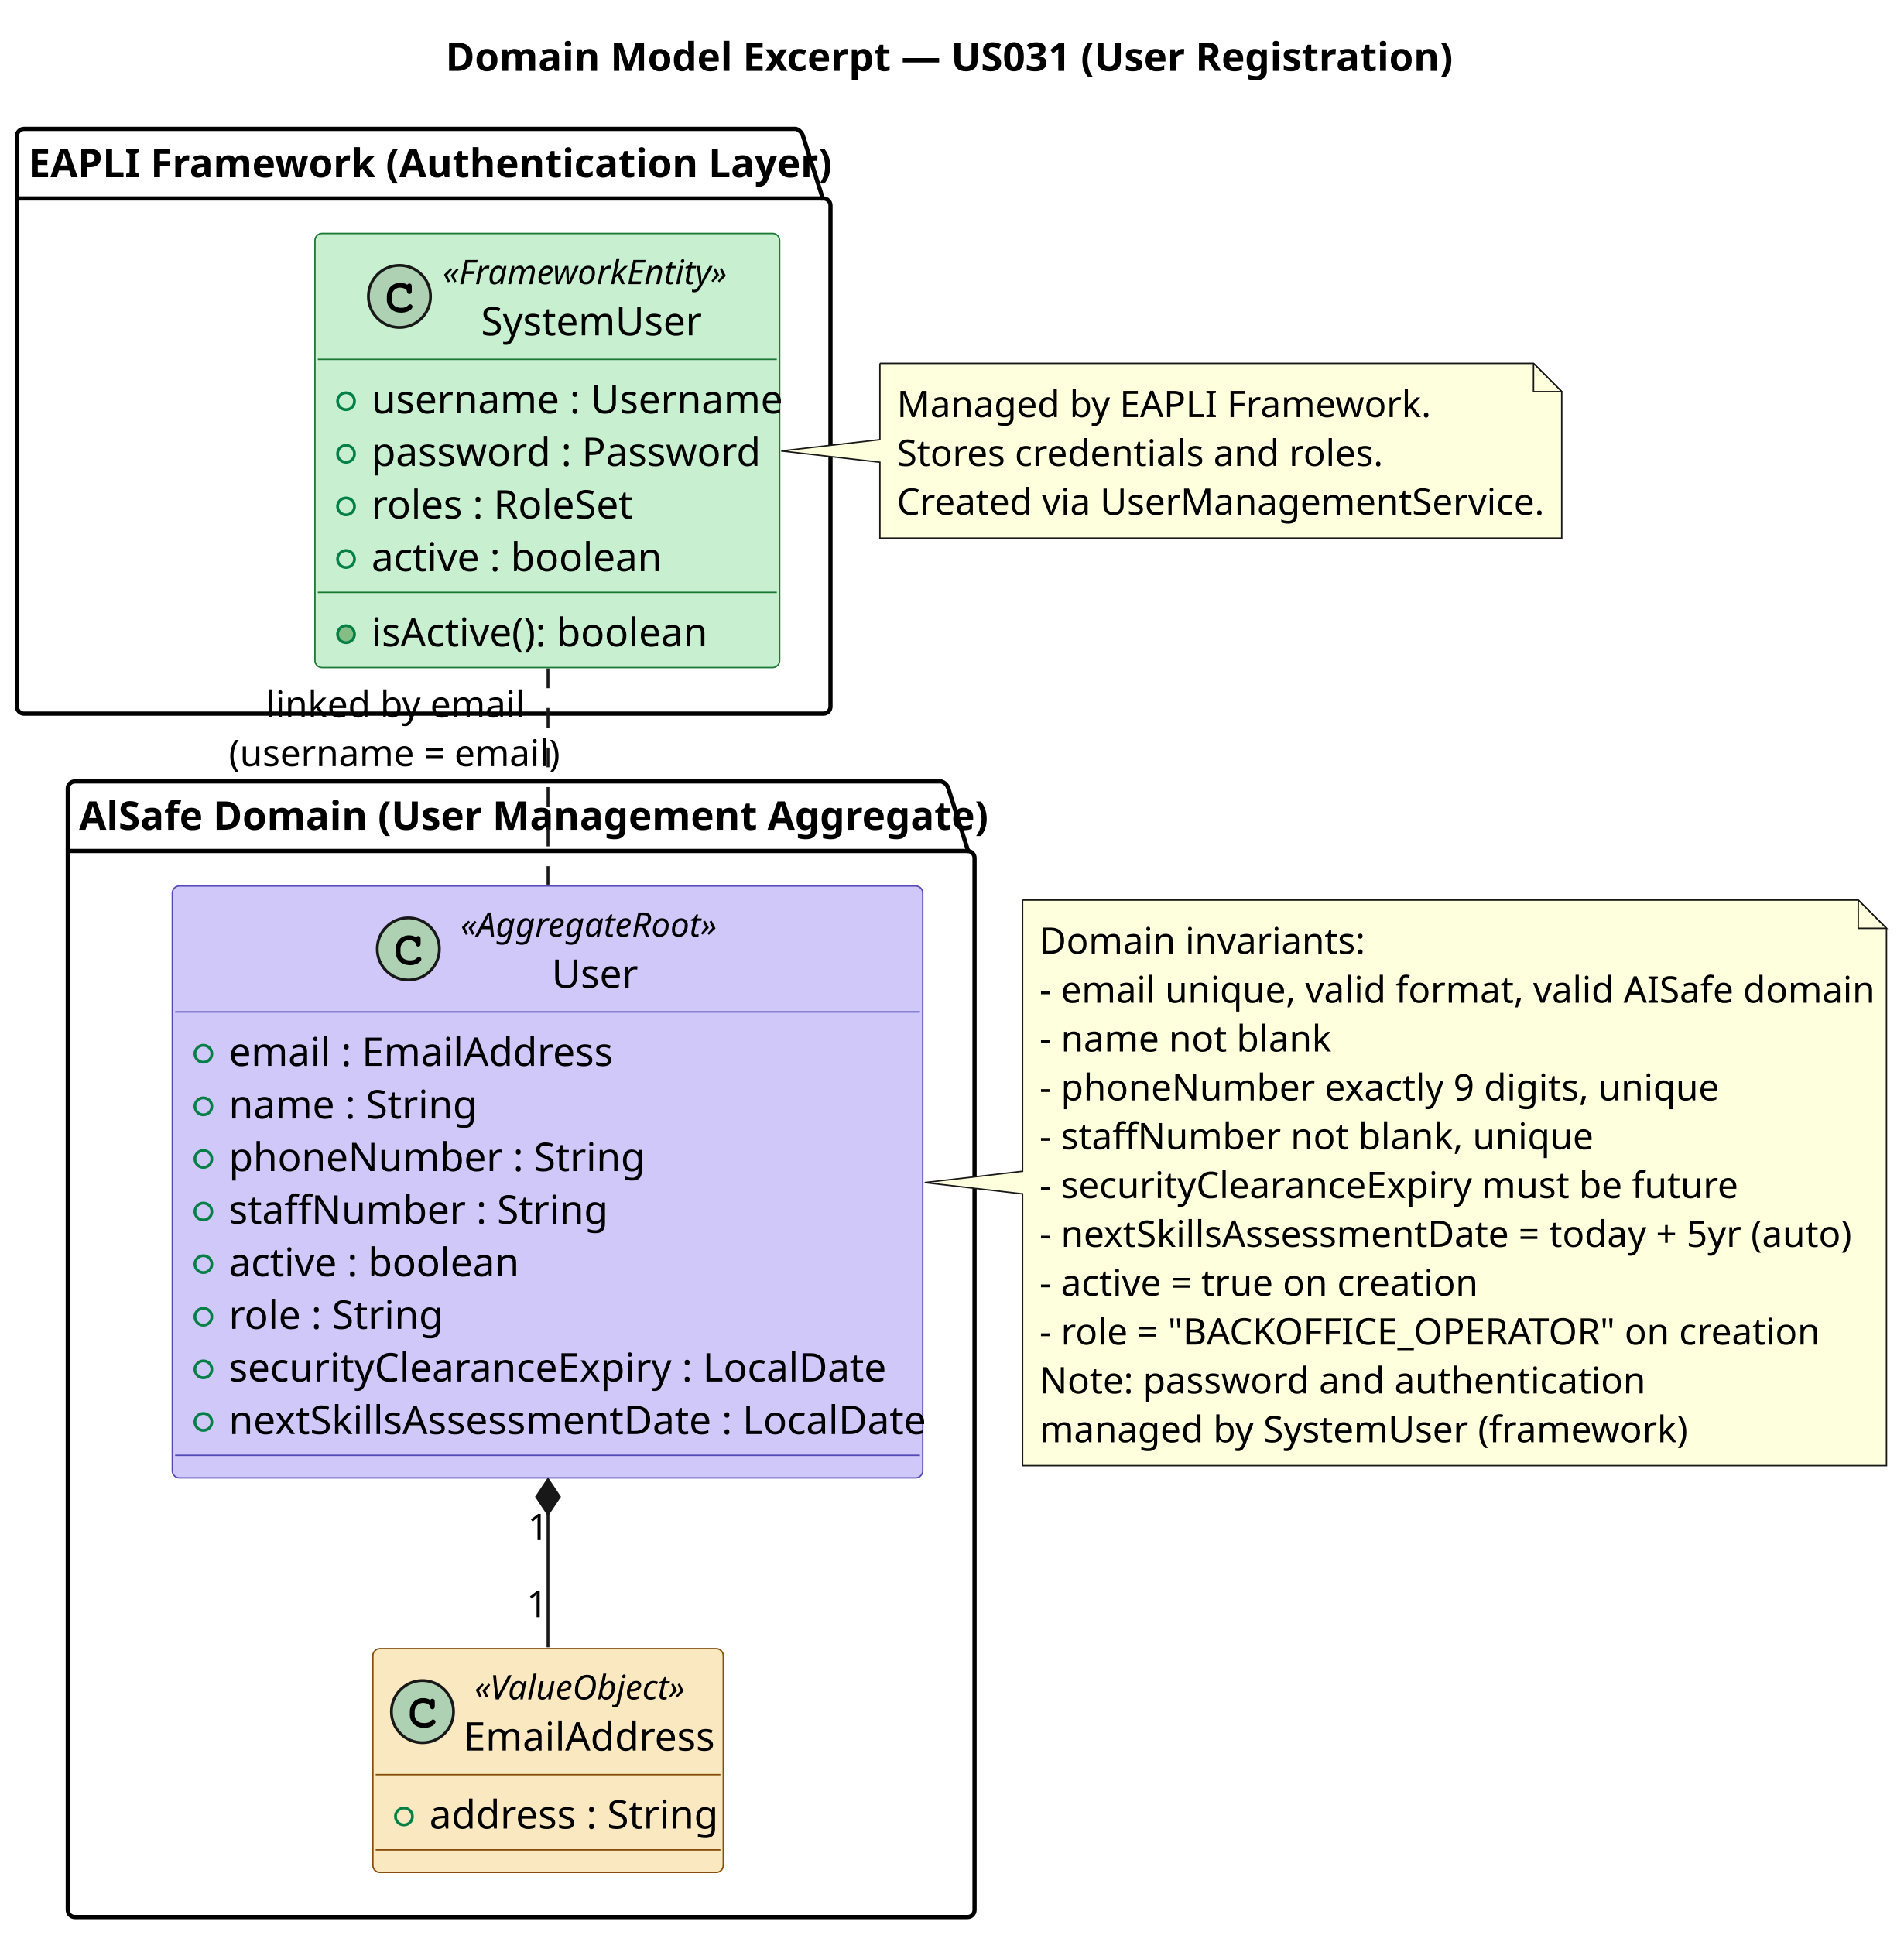
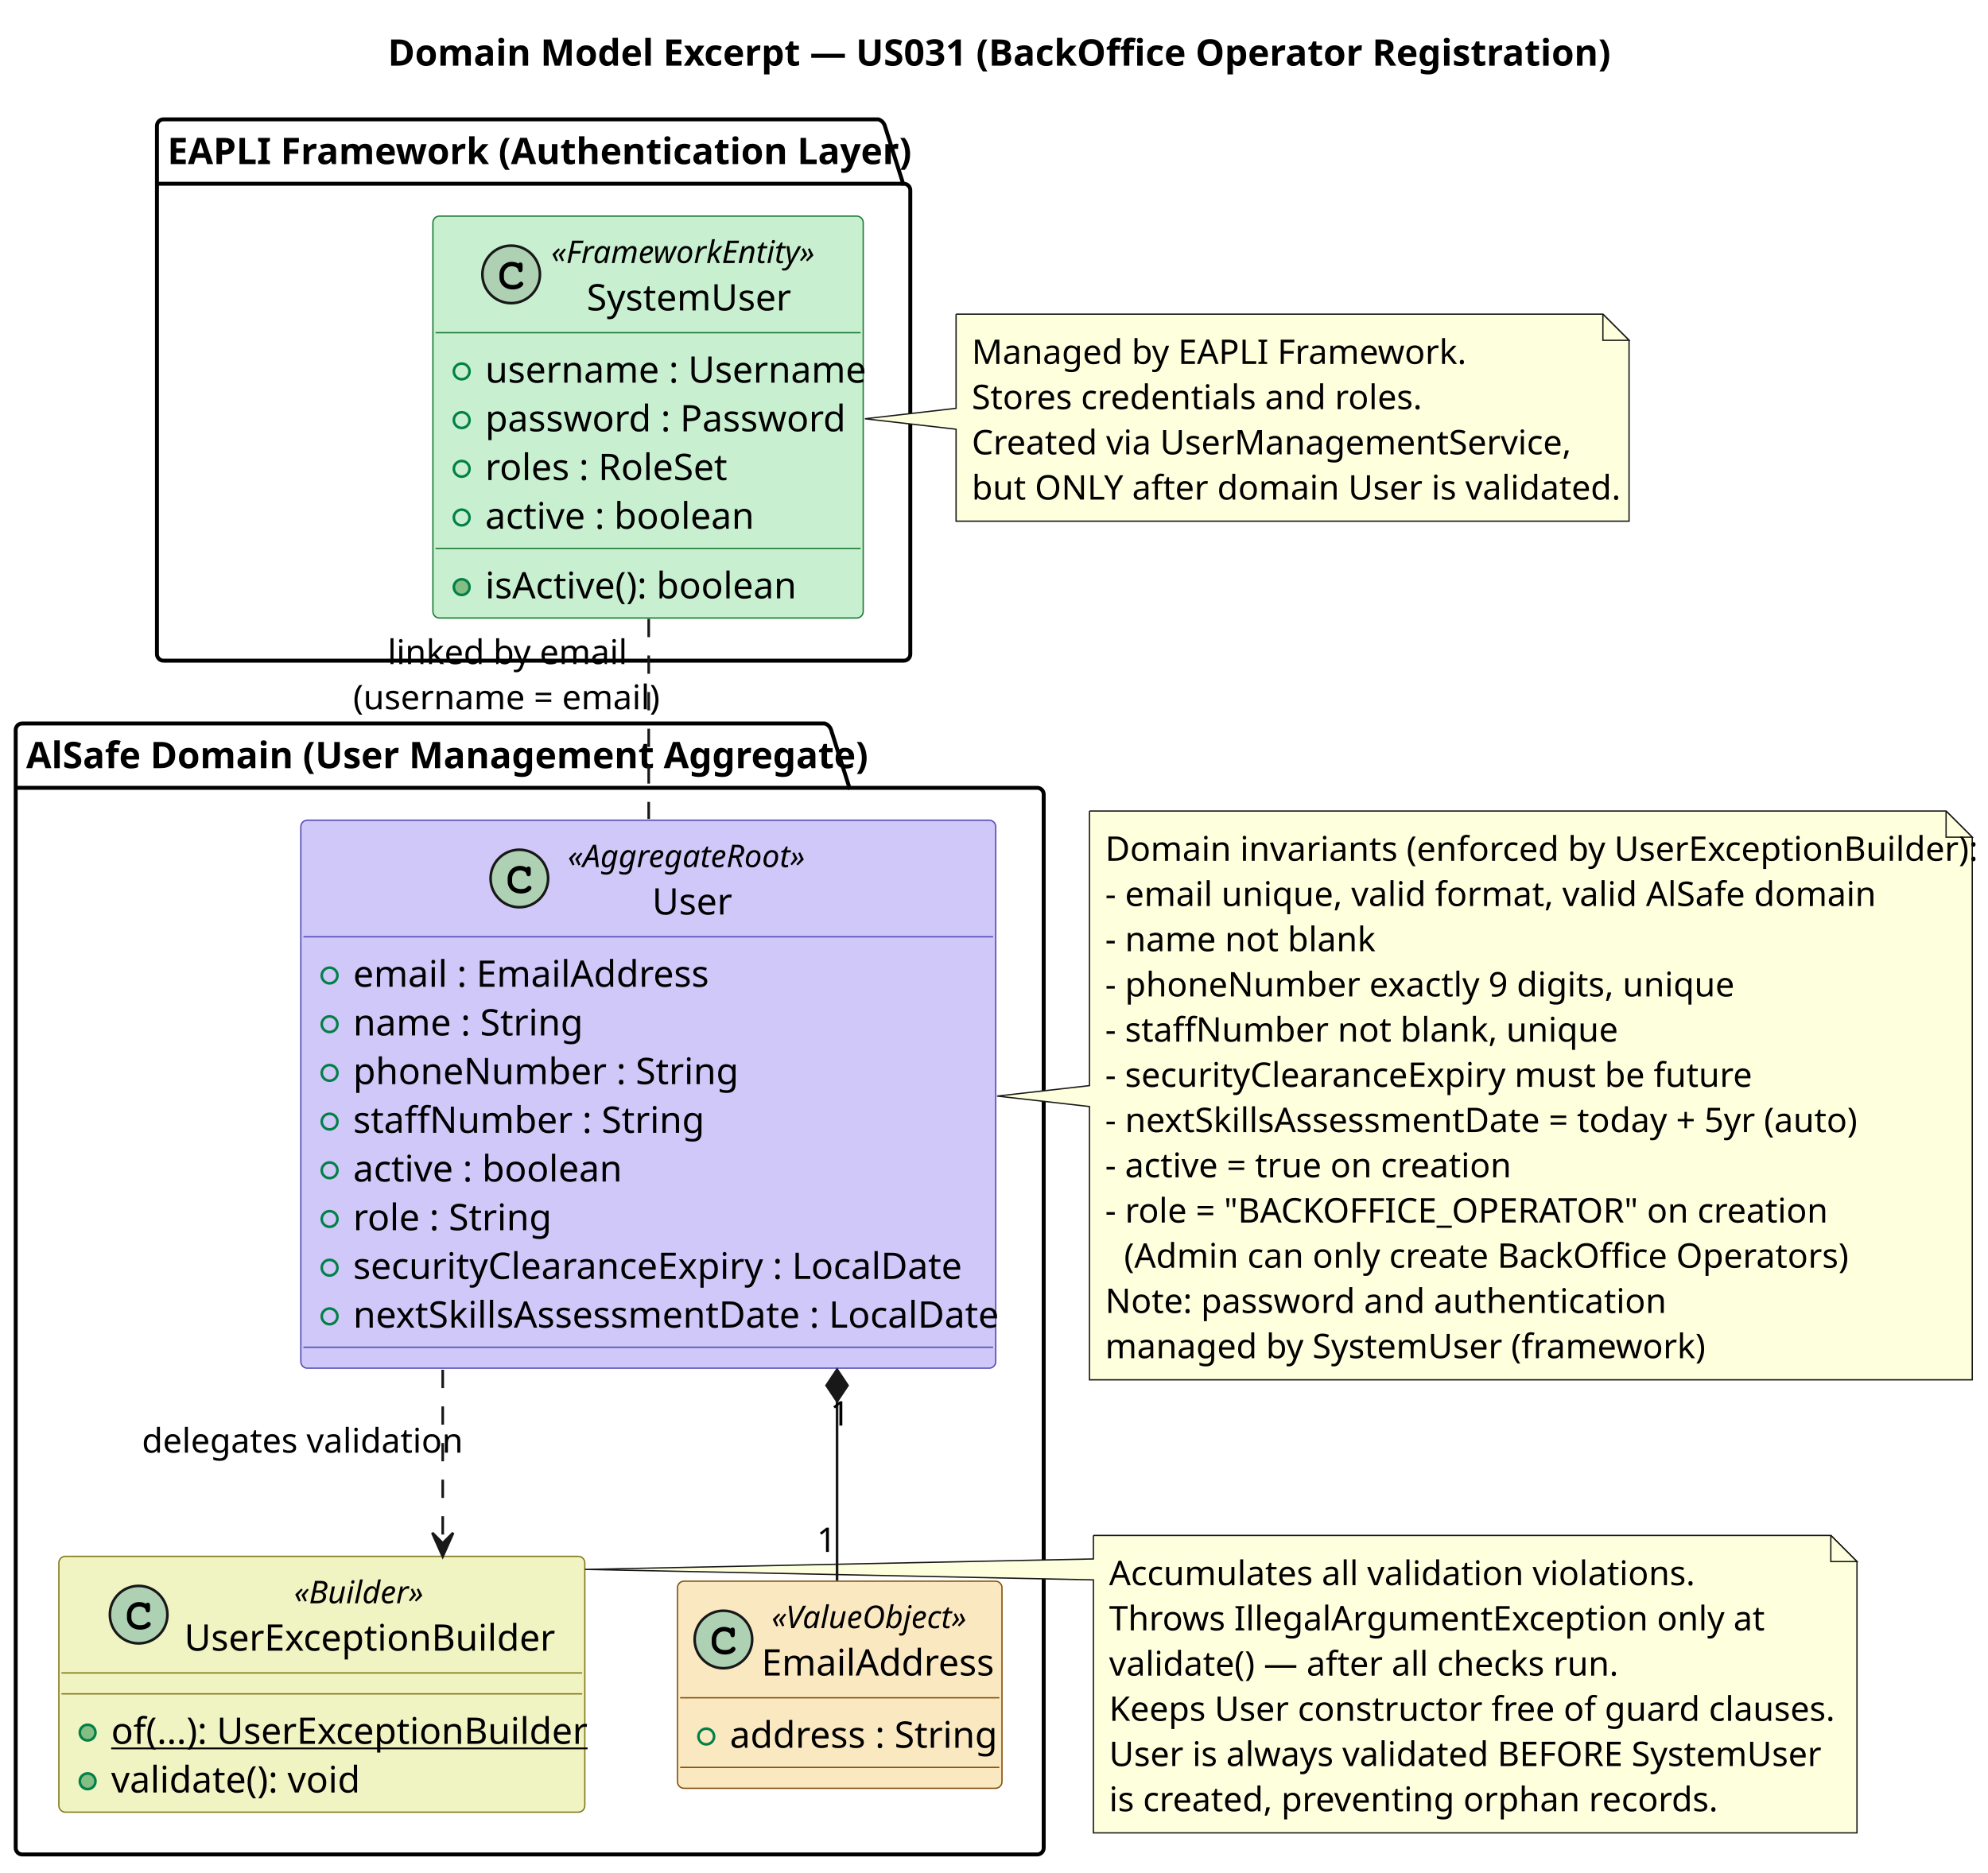
- <svg xmlns="http://www.w3.org/2000/svg" contentStyleType="text/css" data-diagram-type="CLASS" height="685px" preserveAspectRatio="none" style="width:674px;height:685px;background:#FFFFFF;" version="1.1" viewBox="0 0 674 685" width="674px" zoomAndPan="magnify">
+ <svg xmlns="http://www.w3.org/2000/svg" contentStyleType="text/css" data-diagram-type="CLASS" height="716px" preserveAspectRatio="none" style="width:760px;height:716px;background:#FFFFFF;" version="1.1" viewBox="0 0 760 716" width="760px" zoomAndPan="magnify">
  <defs />
  <g>
    <g class="title" data-source-line="1">
-       <text fill="#000000" font-family="sans-serif" font-size="14" font-weight="bold" lengthAdjust="spacing" textLength="345.413" x="157.716" y="25.107">Domain Model Excerpt — US031 (User Registration)</text>
+       <text fill="#000000" font-family="sans-serif" font-size="14" font-weight="bold" lengthAdjust="spacing" textLength="450.44" x="148.267" y="25.107">Domain Model Excerpt — US031 (BackOffice Operator Registration)</text>
    </g>
-     <g class="cluster" data-qualified-name="EAPLI Framework .Authentication Layer." data-source-line="13" id="ent0002">
-       <path d="M8.5,45.635 L281.769,45.635 A3.75,3.75 0 0 1 284.269,48.135 L291.269,70.256 L291.5,70.256 A2.5,2.5 0 0 1 294,72.756 L294,250.135 A2.5,2.5 0 0 1 291.5,252.635 L8.5,252.635 A2.5,2.5 0 0 1 6,250.135 L6,48.135 A2.5,2.5 0 0 1 8.5,45.635" fill="none" style="stroke:#000000;stroke-width:1.5;" />
-       <line style="stroke:#000000;stroke-width:1.5;" x1="6" x2="291.269" y1="70.256" y2="70.256" />
-       <text fill="#000000" font-family="sans-serif" font-size="14" font-weight="bold" lengthAdjust="spacing" textLength="272.269" x="10" y="62.742">EAPLI Framework (Authentication Layer)</text>
+     <g class="cluster" data-qualified-name="EAPLI Framework .Authentication Layer." data-source-line="15" id="ent0002">
+       <path d="M62.5,45.635 L335.769,45.635 A3.75,3.75 0 0 1 338.269,48.135 L345.269,70.256 L345.5,70.256 A2.5,2.5 0 0 1 348,72.756 L348,250.135 A2.5,2.5 0 0 1 345.5,252.635 L62.5,252.635 A2.5,2.5 0 0 1 60,250.135 L60,48.135 A2.5,2.5 0 0 1 62.5,45.635" fill="none" style="stroke:#000000;stroke-width:1.5;" />
+       <line style="stroke:#000000;stroke-width:1.5;" x1="60" x2="345.269" y1="70.256" y2="70.256" />
+       <text fill="#000000" font-family="sans-serif" font-size="14" font-weight="bold" lengthAdjust="spacing" textLength="272.269" x="64" y="62.742">EAPLI Framework (Authentication Layer)</text>
    </g>
-     <g class="cluster" data-qualified-name="AlSafe Domain .User Management Aggregate." data-source-line="23" id="ent0004">
-       <path d="M26.5,276.635 L333.231,276.635 A3.75,3.75 0 0 1 335.731,279.135 L342.731,301.256 L342.5,301.256 A2.5,2.5 0 0 1 345,303.756 L345,676.135 A2.5,2.5 0 0 1 342.5,678.635 L26.5,678.635 A2.5,2.5 0 0 1 24,676.135 L24,279.135 A2.5,2.5 0 0 1 26.5,276.635" fill="none" style="stroke:#000000;stroke-width:1.5;" />
-       <line style="stroke:#000000;stroke-width:1.5;" x1="24" x2="342.731" y1="301.256" y2="301.256" />
-       <text fill="#000000" font-family="sans-serif" font-size="14" font-weight="bold" lengthAdjust="spacing" textLength="305.731" x="28" y="293.742">AlSafe Domain (User Management Aggregate)</text>
+     <g class="cluster" data-qualified-name="AlSafe Domain .User Management Aggregate." data-source-line="25" id="ent0004">
+       <path d="M8.5,276.635 L315.231,276.635 A3.75,3.75 0 0 1 317.731,279.135 L324.731,301.256 L396.5,301.256 A2.5,2.5 0 0 1 399,303.756 L399,706.635 A2.5,2.5 0 0 1 396.5,709.135 L8.5,709.135 A2.5,2.5 0 0 1 6,706.635 L6,279.135 A2.5,2.5 0 0 1 8.5,276.635" fill="none" style="stroke:#000000;stroke-width:1.5;" />
+       <line style="stroke:#000000;stroke-width:1.5;" x1="6" x2="324.731" y1="301.256" y2="301.256" />
+       <text fill="#000000" font-family="sans-serif" font-size="14" font-weight="bold" lengthAdjust="spacing" textLength="305.731" x="10" y="293.742">AlSafe Domain (User Management Aggregate)</text>
    </g>
-     <g class="entity" data-qualified-name="EAPLI Framework .Authentication Layer..SystemUser" data-source-line="14" id="ent0003">
-       <rect fill="#C8F0D0" height="153.688" rx="2.5" ry="2.5" style="stroke:#1A7A34;stroke-width:0.5;" width="164.503" x="111.5" y="82.635" />
-       <ellipse cx="141.412" cy="104.926" fill="#ADD1B2" rx="11" ry="11" style="stroke:#181818;stroke-width:1;" />
-       <path d="M144.178,100.801 Q144.334,100.582 144.521,100.473 Q144.709,100.363 144.928,100.363 Q145.303,100.363 145.537,100.629 Q145.771,100.879 145.771,101.488 L145.771,102.941 Q145.771,103.551 145.537,103.816 Q145.303,104.082 144.928,104.082 Q144.584,104.082 144.381,103.879 Q144.178,103.691 144.068,103.176 Q144.021,102.816 143.834,102.629 Q143.506,102.254 142.896,102.035 Q142.287,101.816 141.662,101.816 Q140.896,101.816 140.256,102.144 Q139.631,102.473 139.131,103.223 Q138.646,103.973 138.646,105.004 L138.646,106.098 Q138.646,107.332 139.537,108.16 Q140.428,108.973 142.021,108.973 Q142.959,108.973 143.615,108.723 Q144.006,108.566 144.428,108.129 Q144.693,107.863 144.834,107.785 Q144.99,107.707 145.193,107.707 Q145.521,107.707 145.771,107.973 Q146.037,108.223 146.037,108.566 Q146.037,108.91 145.693,109.316 Q145.193,109.894 144.396,110.223 Q143.318,110.676 142.021,110.676 Q140.506,110.676 139.303,110.051 Q138.318,109.551 137.631,108.488 Q136.943,107.41 136.943,106.129 L136.943,104.973 Q136.943,103.644 137.553,102.504 Q138.178,101.348 139.271,100.738 Q140.365,100.113 141.6,100.113 Q142.334,100.113 142.975,100.285 Q143.631,100.441 144.178,100.801 Z " fill="#000000" />
-       <text fill="#000000" font-family="sans-serif" font-size="12" font-style="italic" lengthAdjust="spacing" textLength="103.365" x="156.726" y="100.584">«FrameworkEntity»</text>
-       <text fill="#000000" font-family="sans-serif" font-size="14" lengthAdjust="spacing" textLength="76.234" x="170.291" y="118.703">SystemUser</text>
-       <line style="stroke:#1A7A34;stroke-width:0.5;" x1="112.5" x2="275.003" y1="127.217" y2="127.217" />
+     <g class="entity" data-qualified-name="EAPLI Framework .Authentication Layer..SystemUser" data-source-line="16" id="ent0003">
+       <rect fill="#C8F0D0" height="153.688" rx="2.5" ry="2.5" style="stroke:#1A7A34;stroke-width:0.5;" width="164.503" x="165.5" y="82.635" />
+       <ellipse cx="195.412" cy="104.926" fill="#ADD1B2" rx="11" ry="11" style="stroke:#181818;stroke-width:1;" />
+       <path d="M198.178,100.801 Q198.334,100.582 198.521,100.473 Q198.709,100.363 198.928,100.363 Q199.303,100.363 199.537,100.629 Q199.771,100.879 199.771,101.488 L199.771,102.941 Q199.771,103.551 199.537,103.816 Q199.303,104.082 198.928,104.082 Q198.584,104.082 198.381,103.879 Q198.178,103.691 198.068,103.176 Q198.021,102.816 197.834,102.629 Q197.506,102.254 196.896,102.035 Q196.287,101.816 195.662,101.816 Q194.896,101.816 194.256,102.144 Q193.631,102.473 193.131,103.223 Q192.646,103.973 192.646,105.004 L192.646,106.098 Q192.646,107.332 193.537,108.16 Q194.428,108.973 196.021,108.973 Q196.959,108.973 197.615,108.723 Q198.006,108.566 198.428,108.129 Q198.693,107.863 198.834,107.785 Q198.99,107.707 199.193,107.707 Q199.521,107.707 199.771,107.973 Q200.037,108.223 200.037,108.566 Q200.037,108.91 199.693,109.316 Q199.193,109.894 198.396,110.223 Q197.318,110.676 196.021,110.676 Q194.506,110.676 193.303,110.051 Q192.318,109.551 191.631,108.488 Q190.943,107.41 190.943,106.129 L190.943,104.973 Q190.943,103.644 191.553,102.504 Q192.178,101.348 193.271,100.738 Q194.365,100.113 195.6,100.113 Q196.334,100.113 196.975,100.285 Q197.631,100.441 198.178,100.801 Z " fill="#000000" />
+       <text fill="#000000" font-family="sans-serif" font-size="12" font-style="italic" lengthAdjust="spacing" textLength="103.365" x="210.726" y="100.584">«FrameworkEntity»</text>
+       <text fill="#000000" font-family="sans-serif" font-size="14" lengthAdjust="spacing" textLength="76.234" x="224.291" y="118.703">SystemUser</text>
+       <line style="stroke:#1A7A34;stroke-width:0.5;" x1="166.5" x2="329.003" y1="127.217" y2="127.217" />
      <g data-visibility-modifier="PUBLIC_FIELD">
-         <ellipse cx="122.5" cy="142.027" fill="none" rx="3" ry="3" style="stroke:#038048;stroke-width:1;" />
+         <ellipse cx="176.5" cy="142.027" fill="none" rx="3" ry="3" style="stroke:#038048;stroke-width:1;" />
      </g>
-       <text fill="#000000" font-family="sans-serif" font-size="14" lengthAdjust="spacing" textLength="138.503" x="131.5" y="146.324">username : Username</text>
+       <text fill="#000000" font-family="sans-serif" font-size="14" lengthAdjust="spacing" textLength="138.503" x="185.5" y="146.324">username : Username</text>
      <g data-visibility-modifier="PUBLIC_FIELD">
-         <ellipse cx="122.5" cy="160.648" fill="none" rx="3" ry="3" style="stroke:#038048;stroke-width:1;" />
+         <ellipse cx="176.5" cy="160.648" fill="none" rx="3" ry="3" style="stroke:#038048;stroke-width:1;" />
      </g>
-       <text fill="#000000" font-family="sans-serif" font-size="14" lengthAdjust="spacing" textLength="133.055" x="131.5" y="164.945">password : Password</text>
+       <text fill="#000000" font-family="sans-serif" font-size="14" lengthAdjust="spacing" textLength="133.055" x="185.5" y="164.945">password : Password</text>
      <g data-visibility-modifier="PUBLIC_FIELD">
-         <ellipse cx="122.5" cy="179.269" fill="none" rx="3" ry="3" style="stroke:#038048;stroke-width:1;" />
+         <ellipse cx="176.5" cy="179.269" fill="none" rx="3" ry="3" style="stroke:#038048;stroke-width:1;" />
      </g>
-       <text fill="#000000" font-family="sans-serif" font-size="14" lengthAdjust="spacing" textLength="91.82" x="131.5" y="183.566">roles : RoleSet</text>
+       <text fill="#000000" font-family="sans-serif" font-size="14" lengthAdjust="spacing" textLength="91.82" x="185.5" y="183.566">roles : RoleSet</text>
      <g data-visibility-modifier="PUBLIC_FIELD">
-         <ellipse cx="122.5" cy="197.891" fill="none" rx="3" ry="3" style="stroke:#038048;stroke-width:1;" />
+         <ellipse cx="176.5" cy="197.891" fill="none" rx="3" ry="3" style="stroke:#038048;stroke-width:1;" />
      </g>
-       <text fill="#000000" font-family="sans-serif" font-size="14" lengthAdjust="spacing" textLength="98.068" x="131.5" y="202.188">active : boolean</text>
-       <line style="stroke:#1A7A34;stroke-width:0.5;" x1="112.5" x2="275.003" y1="209.701" y2="209.701" />
+       <text fill="#000000" font-family="sans-serif" font-size="14" lengthAdjust="spacing" textLength="98.068" x="185.5" y="202.188">active : boolean</text>
+       <line style="stroke:#1A7A34;stroke-width:0.5;" x1="166.5" x2="329.003" y1="209.701" y2="209.701" />
      <g data-visibility-modifier="PUBLIC_METHOD">
-         <ellipse cx="122.5" cy="224.512" fill="#84BE84" rx="3" ry="3" style="stroke:#038048;stroke-width:1;" />
+         <ellipse cx="176.5" cy="224.512" fill="#84BE84" rx="3" ry="3" style="stroke:#038048;stroke-width:1;" />
      </g>
-       <text fill="#000000" font-family="sans-serif" font-size="14" lengthAdjust="spacing" textLength="115.165" x="131.5" y="228.809">isActive(): boolean</text>
+       <text fill="#000000" font-family="sans-serif" font-size="14" lengthAdjust="spacing" textLength="115.165" x="185.5" y="228.809">isActive(): boolean</text>
    </g>
-     <g class="entity" data-qualified-name="AlSafe Domain .User Management Aggregate..User" data-source-line="24" id="ent0005">
-       <rect fill="#D0C8F8" height="209.551" rx="2.5" ry="2.5" style="stroke:#534AB7;stroke-width:0.5;" width="265.661" x="61" y="313.635" />
-       <ellipse cx="144.544" cy="335.926" fill="#ADD1B2" rx="11" ry="11" style="stroke:#181818;stroke-width:1;" />
-       <path d="M147.31,331.801 Q147.466,331.582 147.654,331.473 Q147.841,331.363 148.06,331.363 Q148.435,331.363 148.669,331.629 Q148.904,331.879 148.904,332.488 L148.904,333.941 Q148.904,334.551 148.669,334.816 Q148.435,335.082 148.06,335.082 Q147.716,335.082 147.513,334.879 Q147.31,334.691 147.201,334.176 Q147.154,333.816 146.966,333.629 Q146.638,333.254 146.029,333.035 Q145.419,332.816 144.794,332.816 Q144.029,332.816 143.388,333.144 Q142.763,333.473 142.263,334.223 Q141.779,334.973 141.779,336.004 L141.779,337.098 Q141.779,338.332 142.669,339.16 Q143.56,339.973 145.154,339.973 Q146.091,339.973 146.748,339.723 Q147.138,339.566 147.56,339.129 Q147.826,338.863 147.966,338.785 Q148.123,338.707 148.326,338.707 Q148.654,338.707 148.904,338.973 Q149.169,339.223 149.169,339.566 Q149.169,339.91 148.826,340.316 Q148.326,340.894 147.529,341.223 Q146.451,341.676 145.154,341.676 Q143.638,341.676 142.435,341.051 Q141.451,340.551 140.763,339.488 Q140.076,338.41 140.076,337.129 L140.076,335.973 Q140.076,334.644 140.685,333.504 Q141.31,332.348 142.404,331.738 Q143.498,331.113 144.732,331.113 Q145.466,331.113 146.107,331.285 Q146.763,331.441 147.31,331.801 Z " fill="#000000" />
-       <text fill="#000000" font-family="sans-serif" font-size="12" font-style="italic" lengthAdjust="spacing" textLength="94.072" x="163.044" y="331.584">«AggregateRoot»</text>
-       <text fill="#000000" font-family="sans-serif" font-size="14" lengthAdjust="spacing" textLength="29.559" x="195.301" y="349.703">User</text>
-       <line style="stroke:#534AB7;stroke-width:0.5;" x1="62" x2="325.661" y1="358.217" y2="358.217" />
+     <g class="entity" data-qualified-name="AlSafe Domain .User Management Aggregate..User" data-source-line="26" id="ent0005">
+       <rect fill="#D0C8F8" height="209.551" rx="2.5" ry="2.5" style="stroke:#534AB7;stroke-width:0.5;" width="265.661" x="115" y="313.635" />
+       <ellipse cx="198.544" cy="335.926" fill="#ADD1B2" rx="11" ry="11" style="stroke:#181818;stroke-width:1;" />
+       <path d="M201.31,331.801 Q201.466,331.582 201.654,331.473 Q201.841,331.363 202.06,331.363 Q202.435,331.363 202.669,331.629 Q202.904,331.879 202.904,332.488 L202.904,333.941 Q202.904,334.551 202.669,334.816 Q202.435,335.082 202.06,335.082 Q201.716,335.082 201.513,334.879 Q201.31,334.691 201.201,334.176 Q201.154,333.816 200.966,333.629 Q200.638,333.254 200.029,333.035 Q199.419,332.816 198.794,332.816 Q198.029,332.816 197.388,333.144 Q196.763,333.473 196.263,334.223 Q195.779,334.973 195.779,336.004 L195.779,337.098 Q195.779,338.332 196.669,339.16 Q197.56,339.973 199.154,339.973 Q200.091,339.973 200.748,339.723 Q201.138,339.566 201.56,339.129 Q201.826,338.863 201.966,338.785 Q202.123,338.707 202.326,338.707 Q202.654,338.707 202.904,338.973 Q203.169,339.223 203.169,339.566 Q203.169,339.91 202.826,340.316 Q202.326,340.894 201.529,341.223 Q200.451,341.676 199.154,341.676 Q197.638,341.676 196.435,341.051 Q195.451,340.551 194.763,339.488 Q194.076,338.41 194.076,337.129 L194.076,335.973 Q194.076,334.644 194.685,333.504 Q195.31,332.348 196.404,331.738 Q197.498,331.113 198.732,331.113 Q199.466,331.113 200.107,331.285 Q200.763,331.441 201.31,331.801 Z " fill="#000000" />
+       <text fill="#000000" font-family="sans-serif" font-size="12" font-style="italic" lengthAdjust="spacing" textLength="94.072" x="217.044" y="331.584">«AggregateRoot»</text>
+       <text fill="#000000" font-family="sans-serif" font-size="14" lengthAdjust="spacing" textLength="29.559" x="249.301" y="349.703">User</text>
+       <line style="stroke:#534AB7;stroke-width:0.5;" x1="116" x2="379.661" y1="358.217" y2="358.217" />
      <g data-visibility-modifier="PUBLIC_FIELD">
-         <ellipse cx="72" cy="373.027" fill="none" rx="3" ry="3" style="stroke:#038048;stroke-width:1;" />
+         <ellipse cx="126" cy="373.027" fill="none" rx="3" ry="3" style="stroke:#038048;stroke-width:1;" />
      </g>
-       <text fill="#000000" font-family="sans-serif" font-size="14" lengthAdjust="spacing" textLength="131.489" x="81" y="377.324">email : EmailAddress</text>
+       <text fill="#000000" font-family="sans-serif" font-size="14" lengthAdjust="spacing" textLength="131.489" x="135" y="377.324">email : EmailAddress</text>
      <g data-visibility-modifier="PUBLIC_FIELD">
-         <ellipse cx="72" cy="391.648" fill="none" rx="3" ry="3" style="stroke:#038048;stroke-width:1;" />
+         <ellipse cx="126" cy="391.648" fill="none" rx="3" ry="3" style="stroke:#038048;stroke-width:1;" />
      </g>
-       <text fill="#000000" font-family="sans-serif" font-size="14" lengthAdjust="spacing" textLength="83.262" x="81" y="395.945">name : String</text>
+       <text fill="#000000" font-family="sans-serif" font-size="14" lengthAdjust="spacing" textLength="83.262" x="135" y="395.945">name : String</text>
      <g data-visibility-modifier="PUBLIC_FIELD">
-         <ellipse cx="72" cy="410.269" fill="none" rx="3" ry="3" style="stroke:#038048;stroke-width:1;" />
+         <ellipse cx="126" cy="410.269" fill="none" rx="3" ry="3" style="stroke:#038048;stroke-width:1;" />
      </g>
-       <text fill="#000000" font-family="sans-serif" font-size="14" lengthAdjust="spacing" textLength="136.965" x="81" y="414.566">phoneNumber : String</text>
+       <text fill="#000000" font-family="sans-serif" font-size="14" lengthAdjust="spacing" textLength="136.965" x="135" y="414.566">phoneNumber : String</text>
      <g data-visibility-modifier="PUBLIC_FIELD">
-         <ellipse cx="72" cy="428.891" fill="none" rx="3" ry="3" style="stroke:#038048;stroke-width:1;" />
+         <ellipse cx="126" cy="428.891" fill="none" rx="3" ry="3" style="stroke:#038048;stroke-width:1;" />
      </g>
-       <text fill="#000000" font-family="sans-serif" font-size="14" lengthAdjust="spacing" textLength="124.489" x="81" y="433.188">staffNumber : String</text>
+       <text fill="#000000" font-family="sans-serif" font-size="14" lengthAdjust="spacing" textLength="124.489" x="135" y="433.188">staffNumber : String</text>
      <g data-visibility-modifier="PUBLIC_FIELD">
-         <ellipse cx="72" cy="447.512" fill="none" rx="3" ry="3" style="stroke:#038048;stroke-width:1;" />
+         <ellipse cx="126" cy="447.512" fill="none" rx="3" ry="3" style="stroke:#038048;stroke-width:1;" />
      </g>
-       <text fill="#000000" font-family="sans-serif" font-size="14" lengthAdjust="spacing" textLength="98.068" x="81" y="451.809">active : boolean</text>
+       <text fill="#000000" font-family="sans-serif" font-size="14" lengthAdjust="spacing" textLength="98.068" x="135" y="451.809">active : boolean</text>
      <g data-visibility-modifier="PUBLIC_FIELD">
-         <ellipse cx="72" cy="466.133" fill="none" rx="3" ry="3" style="stroke:#038048;stroke-width:1;" />
+         <ellipse cx="126" cy="466.133" fill="none" rx="3" ry="3" style="stroke:#038048;stroke-width:1;" />
      </g>
-       <text fill="#000000" font-family="sans-serif" font-size="14" lengthAdjust="spacing" textLength="71.586" x="81" y="470.43">role : String</text>
+       <text fill="#000000" font-family="sans-serif" font-size="14" lengthAdjust="spacing" textLength="71.586" x="135" y="470.43">role : String</text>
      <g data-visibility-modifier="PUBLIC_FIELD">
-         <ellipse cx="72" cy="484.754" fill="none" rx="3" ry="3" style="stroke:#038048;stroke-width:1;" />
+         <ellipse cx="126" cy="484.754" fill="none" rx="3" ry="3" style="stroke:#038048;stroke-width:1;" />
      </g>
-       <text fill="#000000" font-family="sans-serif" font-size="14" lengthAdjust="spacing" textLength="225.654" x="81" y="489.051">securityClearanceExpiry : LocalDate</text>
+       <text fill="#000000" font-family="sans-serif" font-size="14" lengthAdjust="spacing" textLength="225.654" x="135" y="489.051">securityClearanceExpiry : LocalDate</text>
      <g data-visibility-modifier="PUBLIC_FIELD">
-         <ellipse cx="72" cy="503.375" fill="none" rx="3" ry="3" style="stroke:#038048;stroke-width:1;" />
+         <ellipse cx="126" cy="503.375" fill="none" rx="3" ry="3" style="stroke:#038048;stroke-width:1;" />
      </g>
-       <text fill="#000000" font-family="sans-serif" font-size="14" lengthAdjust="spacing" textLength="239.661" x="81" y="507.672">nextSkillsAssessmentDate : LocalDate</text>
-       <line style="stroke:#534AB7;stroke-width:0.5;" x1="62" x2="325.661" y1="515.186" y2="515.186" />
+       <text fill="#000000" font-family="sans-serif" font-size="14" lengthAdjust="spacing" textLength="239.661" x="135" y="507.672">nextSkillsAssessmentDate : LocalDate</text>
+       <line style="stroke:#534AB7;stroke-width:0.5;" x1="116" x2="379.661" y1="515.186" y2="515.186" />
    </g>
-     <g class="entity" data-qualified-name="AlSafe Domain .User Management Aggregate..EmailAddress" data-source-line="35" id="ent0006">
-       <rect fill="#FAE8C0" height="79.203" rx="2.5" ry="2.5" style="stroke:#854F0B;stroke-width:0.5;" width="124.048" x="132" y="583.635" />
-       <ellipse cx="149.557" cy="605.926" fill="#ADD1B2" rx="11" ry="11" style="stroke:#181818;stroke-width:1;" />
-       <path d="M152.323,601.801 Q152.479,601.582 152.667,601.473 Q152.854,601.363 153.073,601.363 Q153.448,601.363 153.682,601.629 Q153.917,601.879 153.917,602.488 L153.917,603.941 Q153.917,604.551 153.682,604.816 Q153.448,605.082 153.073,605.082 Q152.729,605.082 152.526,604.879 Q152.323,604.691 152.213,604.176 Q152.167,603.816 151.979,603.629 Q151.651,603.254 151.042,603.035 Q150.432,602.816 149.807,602.816 Q149.042,602.816 148.401,603.144 Q147.776,603.473 147.276,604.223 Q146.792,604.973 146.792,606.004 L146.792,607.098 Q146.792,608.332 147.682,609.16 Q148.573,609.973 150.167,609.973 Q151.104,609.973 151.76,609.723 Q152.151,609.566 152.573,609.129 Q152.838,608.863 152.979,608.785 Q153.135,608.707 153.338,608.707 Q153.667,608.707 153.917,608.973 Q154.182,609.223 154.182,609.566 Q154.182,609.91 153.838,610.316 Q153.338,610.894 152.542,611.223 Q151.463,611.676 150.167,611.676 Q148.651,611.676 147.448,611.051 Q146.463,610.551 145.776,609.488 Q145.088,608.41 145.088,607.129 L145.088,605.973 Q145.088,604.644 145.698,603.504 Q146.323,602.348 147.417,601.738 Q148.51,601.113 149.745,601.113 Q150.479,601.113 151.12,601.285 Q151.776,601.441 152.323,601.801 Z " fill="#000000" />
-       <text fill="#000000" font-family="sans-serif" font-size="12" font-style="italic" lengthAdjust="spacing" textLength="78.721" x="167.948" y="601.584">«ValueObject»</text>
-       <text fill="#000000" font-family="sans-serif" font-size="14" lengthAdjust="spacing" textLength="86.365" x="164.125" y="619.703">EmailAddress</text>
-       <line style="stroke:#854F0B;stroke-width:0.5;" x1="133" x2="255.048" y1="628.217" y2="628.217" />
+     <g class="entity" data-qualified-name="AlSafe Domain .User Management Aggregate..UserExceptionBuilder" data-source-line="37" id="ent0006">
+       <rect fill="#F0F4C3" height="97.824" rx="2.5" ry="2.5" style="stroke:#827717;stroke-width:0.5;" width="201.068" x="22.5" y="595.135" />
+       <ellipse cx="53.002" cy="617.426" fill="#ADD1B2" rx="11" ry="11" style="stroke:#181818;stroke-width:1;" />
+       <path d="M55.767,613.301 Q55.924,613.082 56.111,612.973 Q56.299,612.863 56.517,612.863 Q56.892,612.863 57.127,613.129 Q57.361,613.379 57.361,613.988 L57.361,615.441 Q57.361,616.051 57.127,616.316 Q56.892,616.582 56.517,616.582 Q56.174,616.582 55.971,616.379 Q55.767,616.191 55.658,615.676 Q55.611,615.316 55.424,615.129 Q55.096,614.754 54.486,614.535 Q53.877,614.316 53.252,614.316 Q52.486,614.316 51.846,614.644 Q51.221,614.973 50.721,615.723 Q50.236,616.473 50.236,617.504 L50.236,618.598 Q50.236,619.832 51.127,620.66 Q52.017,621.473 53.611,621.473 Q54.549,621.473 55.205,621.223 Q55.596,621.066 56.017,620.629 Q56.283,620.363 56.424,620.285 Q56.58,620.207 56.783,620.207 Q57.111,620.207 57.361,620.473 Q57.627,620.723 57.627,621.066 Q57.627,621.41 57.283,621.816 Q56.783,622.394 55.986,622.723 Q54.908,623.176 53.611,623.176 Q52.096,623.176 50.892,622.551 Q49.908,622.051 49.221,620.988 Q48.533,619.91 48.533,618.629 L48.533,617.473 Q48.533,616.144 49.142,615.004 Q49.767,613.848 50.861,613.238 Q51.955,612.613 53.189,612.613 Q53.924,612.613 54.564,612.785 Q55.221,612.941 55.767,613.301 Z " fill="#000000" />
+       <text fill="#000000" font-family="sans-serif" font-size="12" font-style="italic" lengthAdjust="spacing" textLength="50.701" x="112.406" y="613.084">«Builder»</text>
+       <text fill="#000000" font-family="sans-serif" font-size="14" lengthAdjust="spacing" textLength="134.62" x="70.447" y="631.203">UserExceptionBuilder</text>
+       <line style="stroke:#827717;stroke-width:0.5;" x1="23.5" x2="222.568" y1="639.717" y2="639.717" />
+       <line style="stroke:#827717;stroke-width:0.5;" x1="23.5" x2="222.568" y1="647.717" y2="647.717" />
+       <g data-visibility-modifier="PUBLIC_METHOD">
+         <ellipse cx="33.5" cy="662.527" fill="#84BE84" rx="3" ry="3" style="stroke:#038048;stroke-width:1;" />
+       </g>
+       <text fill="#000000" font-family="sans-serif" font-size="14" lengthAdjust="spacing" text-decoration="underline" textLength="175.068" x="42.5" y="666.824">of(...): UserExceptionBuilder</text>
+       <g data-visibility-modifier="PUBLIC_METHOD">
+         <ellipse cx="33.5" cy="681.148" fill="#84BE84" rx="3" ry="3" style="stroke:#038048;stroke-width:1;" />
+       </g>
+       <text fill="#000000" font-family="sans-serif" font-size="14" lengthAdjust="spacing" textLength="91.041" x="42.5" y="685.445">validate(): void</text>
+     </g>
+     <g class="entity" data-qualified-name="AlSafe Domain .User Management Aggregate..EmailAddress" data-source-line="42" id="ent0007">
+       <rect fill="#FAE8C0" height="79.203" rx="2.5" ry="2.5" style="stroke:#854F0B;stroke-width:0.5;" width="124.048" x="259" y="604.635" />
+       <ellipse cx="276.557" cy="626.926" fill="#ADD1B2" rx="11" ry="11" style="stroke:#181818;stroke-width:1;" />
+       <path d="M279.323,622.801 Q279.479,622.582 279.667,622.473 Q279.854,622.363 280.073,622.363 Q280.448,622.363 280.682,622.629 Q280.917,622.879 280.917,623.488 L280.917,624.941 Q280.917,625.551 280.682,625.816 Q280.448,626.082 280.073,626.082 Q279.729,626.082 279.526,625.879 Q279.323,625.691 279.213,625.176 Q279.167,624.816 278.979,624.629 Q278.651,624.254 278.042,624.035 Q277.432,623.816 276.807,623.816 Q276.042,623.816 275.401,624.144 Q274.776,624.473 274.276,625.223 Q273.792,625.973 273.792,627.004 L273.792,628.098 Q273.792,629.332 274.682,630.16 Q275.573,630.973 277.167,630.973 Q278.104,630.973 278.76,630.723 Q279.151,630.566 279.573,630.129 Q279.838,629.863 279.979,629.785 Q280.135,629.707 280.338,629.707 Q280.667,629.707 280.917,629.973 Q281.182,630.223 281.182,630.566 Q281.182,630.91 280.838,631.316 Q280.338,631.894 279.542,632.223 Q278.463,632.676 277.167,632.676 Q275.651,632.676 274.448,632.051 Q273.463,631.551 272.776,630.488 Q272.088,629.41 272.088,628.129 L272.088,626.973 Q272.088,625.644 272.698,624.504 Q273.323,623.348 274.417,622.738 Q275.51,622.113 276.745,622.113 Q277.479,622.113 278.12,622.285 Q278.776,622.441 279.323,622.801 Z " fill="#000000" />
+       <text fill="#000000" font-family="sans-serif" font-size="12" font-style="italic" lengthAdjust="spacing" textLength="78.721" x="294.948" y="622.584">«ValueObject»</text>
+       <text fill="#000000" font-family="sans-serif" font-size="14" lengthAdjust="spacing" textLength="86.365" x="291.125" y="640.703">EmailAddress</text>
+       <line style="stroke:#854F0B;stroke-width:0.5;" x1="260" x2="382.048" y1="649.217" y2="649.217" />
      <g data-visibility-modifier="PUBLIC_FIELD">
-         <ellipse cx="143" cy="643.027" fill="none" rx="3" ry="3" style="stroke:#038048;stroke-width:1;" />
+         <ellipse cx="270" cy="664.027" fill="none" rx="3" ry="3" style="stroke:#038048;stroke-width:1;" />
      </g>
-       <text fill="#000000" font-family="sans-serif" font-size="14" lengthAdjust="spacing" textLength="98.048" x="152" y="647.324">address : String</text>
-       <line style="stroke:#854F0B;stroke-width:0.5;" x1="133" x2="255.048" y1="654.838" y2="654.838" />
+       <text fill="#000000" font-family="sans-serif" font-size="14" lengthAdjust="spacing" textLength="98.048" x="279" y="668.324">address : String</text>
+       <line style="stroke:#854F0B;stroke-width:0.5;" x1="260" x2="382.048" y1="675.838" y2="675.838" />
    </g>
-     <g class="entity" data-qualified-name="GMN9" data-source-line="45" id="ent0010">
-       <path d="M362,318.635 L362,414.635 L327.34,418.635 L362,422.635 L362,518.836 A0,0 0 0 0 362,518.836 L667.845,518.836 A0,0 0 0 0 667.845,518.836 L667.845,328.635 L657.845,318.635 L362,318.635 A0,0 0 0 0 362,318.635" fill="#FEFFDD" style="stroke:#181818;stroke-width:0.5;" />
-       <path d="M657.845,318.635 L657.845,328.635 L667.845,328.635 L657.845,318.635" fill="#FEFFDD" style="stroke:#181818;stroke-width:0.5;" />
-       <text fill="#000000" font-family="sans-serif" font-size="13" lengthAdjust="spacing" textLength="107.656" x="368" y="337.663">Domain invariants:</text>
-       <text fill="#000000" font-family="sans-serif" font-size="13" lengthAdjust="spacing" textLength="278.916" x="368" y="354.954">- email unique, valid format, valid AISafe domain</text>
-       <text fill="#000000" font-family="sans-serif" font-size="13" lengthAdjust="spacing" textLength="96.834" x="368" y="372.245">- name not blank</text>
-       <text fill="#000000" font-family="sans-serif" font-size="13" lengthAdjust="spacing" textLength="225.462" x="368" y="389.536">- phoneNumber exactly 9 digits, unique</text>
-       <text fill="#000000" font-family="sans-serif" font-size="13" lengthAdjust="spacing" textLength="181.378" x="368" y="406.827">- staffNumber not blank, unique</text>
-       <text fill="#000000" font-family="sans-serif" font-size="13" lengthAdjust="spacing" textLength="234.812" x="368" y="424.118">- securityClearanceExpiry must be future</text>
-       <text fill="#000000" font-family="sans-serif" font-size="13" lengthAdjust="spacing" textLength="278.173" x="368" y="441.409">- nextSkillsAssessmentDate = today + 5yr (auto)</text>
-       <text fill="#000000" font-family="sans-serif" font-size="13" lengthAdjust="spacing" textLength="147.05" x="368" y="458.7">- active = true on creation</text>
-       <text fill="#000000" font-family="sans-serif" font-size="13" lengthAdjust="spacing" textLength="284.845" x="368" y="475.991">- role = "BACKOFFICE_OPERATOR" on creation</text>
-       <text fill="#000000" font-family="sans-serif" font-size="13" lengthAdjust="spacing" textLength="200.186" x="368" y="493.282">Note: password and authentication</text>
-       <text fill="#000000" font-family="sans-serif" font-size="13" lengthAdjust="spacing" textLength="218.899" x="368" y="510.573">managed by SystemUser (framework)</text>
+     <g class="entity" data-qualified-name="GMN11" data-source-line="53" id="ent0012">
+       <path d="M416.5,310.135 L416.5,415.135 L381.19,419.135 L416.5,423.135 L416.5,527.627 A0,0 0 0 0 416.5,527.627 L753.975,527.627 A0,0 0 0 0 753.975,527.627 L753.975,320.135 L743.975,310.135 L416.5,310.135 A0,0 0 0 0 416.5,310.135" fill="#FEFFDD" style="stroke:#181818;stroke-width:0.5;" />
+       <path d="M743.975,310.135 L743.975,320.135 L753.975,320.135 L743.975,310.135" fill="#FEFFDD" style="stroke:#181818;stroke-width:0.5;" />
+       <text fill="#000000" font-family="sans-serif" font-size="13" lengthAdjust="spacing" textLength="316.475" x="422.5" y="329.163">Domain invariants (enforced by UserExceptionBuilder):</text>
+       <text fill="#000000" font-family="sans-serif" font-size="13" lengthAdjust="spacing" textLength="278.192" x="422.5" y="346.454">- email unique, valid format, valid AlSafe domain</text>
+       <text fill="#000000" font-family="sans-serif" font-size="13" lengthAdjust="spacing" textLength="96.834" x="422.5" y="363.745">- name not blank</text>
+       <text fill="#000000" font-family="sans-serif" font-size="13" lengthAdjust="spacing" textLength="225.462" x="422.5" y="381.036">- phoneNumber exactly 9 digits, unique</text>
+       <text fill="#000000" font-family="sans-serif" font-size="13" lengthAdjust="spacing" textLength="181.378" x="422.5" y="398.327">- staffNumber not blank, unique</text>
+       <text fill="#000000" font-family="sans-serif" font-size="13" lengthAdjust="spacing" textLength="234.812" x="422.5" y="415.618">- securityClearanceExpiry must be future</text>
+       <text fill="#000000" font-family="sans-serif" font-size="13" lengthAdjust="spacing" textLength="278.173" x="422.5" y="432.909">- nextSkillsAssessmentDate = today + 5yr (auto)</text>
+       <text fill="#000000" font-family="sans-serif" font-size="13" lengthAdjust="spacing" textLength="147.05" x="422.5" y="450.2">- active = true on creation</text>
+       <text fill="#000000" font-family="sans-serif" font-size="13" lengthAdjust="spacing" textLength="284.845" x="422.5" y="467.491">- role = "BACKOFFICE_OPERATOR" on creation</text>
+       <text fill="#000000" font-family="sans-serif" font-size="13" lengthAdjust="spacing" textLength="265.161" x="429.724" y="484.782">(Admin can only create BackOffice Operators)</text>
+       <text fill="#000000" font-family="sans-serif" font-size="13" lengthAdjust="spacing" textLength="200.186" x="422.5" y="502.073">Note: password and authentication</text>
+       <text fill="#000000" font-family="sans-serif" font-size="13" lengthAdjust="spacing" textLength="218.899" x="422.5" y="519.364">managed by SystemUser (framework)</text>
    </g>
-     <g class="entity" data-qualified-name="GMN12" data-source-line="59" id="ent0013">
-       <path d="M311.5,128.635 L311.5,155.635 L276.57,159.635 L311.5,163.635 L311.5,190.508 A0,0 0 0 0 311.5,190.508 L552.878,190.508 A0,0 0 0 0 552.878,190.508 L552.878,138.635 L542.878,128.635 L311.5,128.635 A0,0 0 0 0 311.5,128.635" fill="#FEFFDD" style="stroke:#181818;stroke-width:0.5;" />
-       <path d="M542.878,128.635 L542.878,138.635 L552.878,138.635 L542.878,128.635" fill="#FEFFDD" style="stroke:#181818;stroke-width:0.5;" />
-       <text fill="#000000" font-family="sans-serif" font-size="13" lengthAdjust="spacing" textLength="184.247" x="317.5" y="147.663">Managed by EAPLI Framework.</text>
-       <text fill="#000000" font-family="sans-serif" font-size="13" lengthAdjust="spacing" textLength="164.753" x="317.5" y="164.954">Stores credentials and roles.</text>
-       <text fill="#000000" font-family="sans-serif" font-size="13" lengthAdjust="spacing" textLength="220.378" x="317.5" y="182.245">Created via UserManagementService.</text>
+     <g class="entity" data-qualified-name="GMN14" data-source-line="68" id="ent0015">
+       <path d="M418,587.135 L418,596.135 L223.62,600.135 L418,604.135 L418,700.881 A0,0 0 0 0 418,700.881 L709.912,700.881 A0,0 0 0 0 709.912,700.881 L709.912,597.135 L699.912,587.135 L418,587.135 A0,0 0 0 0 418,587.135" fill="#FEFFDD" style="stroke:#181818;stroke-width:0.5;" />
+       <path d="M699.912,587.135 L699.912,597.135 L709.912,597.135 L699.912,587.135" fill="#FEFFDD" style="stroke:#181818;stroke-width:0.5;" />
+       <text fill="#000000" font-family="sans-serif" font-size="13" lengthAdjust="spacing" textLength="210.996" x="424" y="606.163">Accumulates all validation violations.</text>
+       <text fill="#000000" font-family="sans-serif" font-size="13" lengthAdjust="spacing" textLength="235.561" x="424" y="623.454">Throws IllegalArgumentException only at</text>
+       <text fill="#000000" font-family="sans-serif" font-size="13" lengthAdjust="spacing" textLength="186.405" x="424" y="640.745">validate() — after all checks run.</text>
+       <text fill="#000000" font-family="sans-serif" font-size="13" lengthAdjust="spacing" textLength="264.462" x="424" y="658.036">Keeps User constructor free of guard clauses.</text>
+       <text fill="#000000" font-family="sans-serif" font-size="13" lengthAdjust="spacing" textLength="270.912" x="424" y="675.327">User is always validated BEFORE SystemUser</text>
+       <text fill="#000000" font-family="sans-serif" font-size="13" lengthAdjust="spacing" textLength="218.956" x="424" y="692.618">is created, preventing orphan records.</text>
    </g>
-     <g class="link" data-entity-1="ent0005" data-entity-2="ent0006" data-link-type="composition" data-source-line="39" id="lnk7">
-       <path codeLine="39" d="M194,535.885 C194,557.015 194,565.985 194,583.165" fill="none" id="User-backto-EmailAddress" style="stroke:#181818;stroke-width:1;" />
-       <polygon fill="#181818" points="194,523.885,190,529.885,194,535.885,198,529.885,194,523.885" style="stroke:#181818;stroke-width:1;" />
-       <text fill="#000000" font-family="sans-serif" font-size="13" lengthAdjust="spacing" textLength="7.23" x="186.794" y="545.224">1</text>
-       <text fill="#000000" font-family="sans-serif" font-size="13" lengthAdjust="spacing" textLength="7.23" x="186.457" y="572.475">1</text>
+     <g class="entity" data-qualified-name="GMN17" data-source-line="77" id="ent0018">
+       <path d="M365.5,120.135 L365.5,156.135 L330.65,160.135 L365.5,164.135 L365.5,199.299 A0,0 0 0 0 365.5,199.299 L622.779,199.299 A0,0 0 0 0 622.779,199.299 L622.779,130.135 L612.779,120.135 L365.5,120.135 A0,0 0 0 0 365.5,120.135" fill="#FEFFDD" style="stroke:#181818;stroke-width:0.5;" />
+       <path d="M612.779,120.135 L612.779,130.135 L622.779,130.135 L612.779,120.135" fill="#FEFFDD" style="stroke:#181818;stroke-width:0.5;" />
+       <text fill="#000000" font-family="sans-serif" font-size="13" lengthAdjust="spacing" textLength="184.247" x="371.5" y="139.163">Managed by EAPLI Framework.</text>
+       <text fill="#000000" font-family="sans-serif" font-size="13" lengthAdjust="spacing" textLength="164.753" x="371.5" y="156.454">Stores credentials and roles.</text>
+       <text fill="#000000" font-family="sans-serif" font-size="13" lengthAdjust="spacing" textLength="220.378" x="371.5" y="173.745">Created via UserManagementService,</text>
+       <text fill="#000000" font-family="sans-serif" font-size="13" lengthAdjust="spacing" textLength="236.279" x="371.5" y="191.036">but ONLY after domain User is validated.</text>
    </g>
-     <g class="link" data-entity-1="ent0003" data-entity-2="ent0005" data-link-type="association" data-source-line="42" id="lnk8">
-       <path codeLine="42" d="M194,236.645 C194,260.645 194,287.555 194,313.155" fill="none" id="SystemUser-User" style="stroke:#181818;stroke-width:1;stroke-dasharray:7,7;" />
-       <text fill="#000000" font-family="sans-serif" font-size="13" lengthAdjust="spacing" textLength="85.985" x="94.181" y="253.933">linked by email</text>
-       <text fill="#000000" font-family="sans-serif" font-size="13" lengthAdjust="spacing" textLength="112.347" x="81" y="271.224">(username = email)</text>
+     <g class="link" data-entity-1="ent0005" data-entity-2="ent0007" data-link-type="composition" data-source-line="46" id="lnk8">
+       <path codeLine="46" d="M320,535.795 C320,564.495 320,581.865 320,604.395" fill="none" id="User-backto-EmailAddress" style="stroke:#181818;stroke-width:1;" />
+       <polygon fill="#181818" points="320,523.795,316,529.795,320,535.795,324,529.795,320,523.795" style="stroke:#181818;stroke-width:1;" />
+       <text fill="#000000" font-family="sans-serif" font-size="13" lengthAdjust="spacing" textLength="7.23" x="317.406" y="545.128">1</text>
+       <text fill="#000000" font-family="sans-serif" font-size="13" lengthAdjust="spacing" textLength="7.23" x="312.27" y="593.441">1</text>
+     </g>
+     <g class="link" data-entity-1="ent0005" data-entity-2="ent0006" data-link-type="dependency" data-source-line="47" id="lnk9">
+       <path codeLine="47" d="M169.25,523.795 C169.25,548.705 169.25,568.125 169.25,589.135" fill="none" id="User-to-UserExceptionBuilder" style="stroke:#181818;stroke-width:1;stroke-dasharray:7,7;" />
+       <polygon fill="#181818" points="169.25,595.135,173.25,586.135,169.25,590.135,165.25,586.135,169.25,595.135" style="stroke:#181818;stroke-width:1;" />
+       <text fill="#000000" font-family="sans-serif" font-size="13" lengthAdjust="spacing" textLength="114.918" x="54.25" y="555.493">delegates validation</text>
+     </g>
+     <g class="link" data-entity-1="ent0003" data-entity-2="ent0005" data-link-type="association" data-source-line="50" id="lnk10">
+       <path codeLine="50" d="M248,236.645 C248,260.645 248,287.555 248,313.155" fill="none" id="SystemUser-User" style="stroke:#181818;stroke-width:1;stroke-dasharray:7,7;" />
+       <text fill="#000000" font-family="sans-serif" font-size="13" lengthAdjust="spacing" textLength="85.985" x="148.181" y="253.933">linked by email</text>
+       <text fill="#000000" font-family="sans-serif" font-size="13" lengthAdjust="spacing" textLength="112.347" x="135" y="271.224">(username = email)</text>
    </g>
  </g>
</svg>
